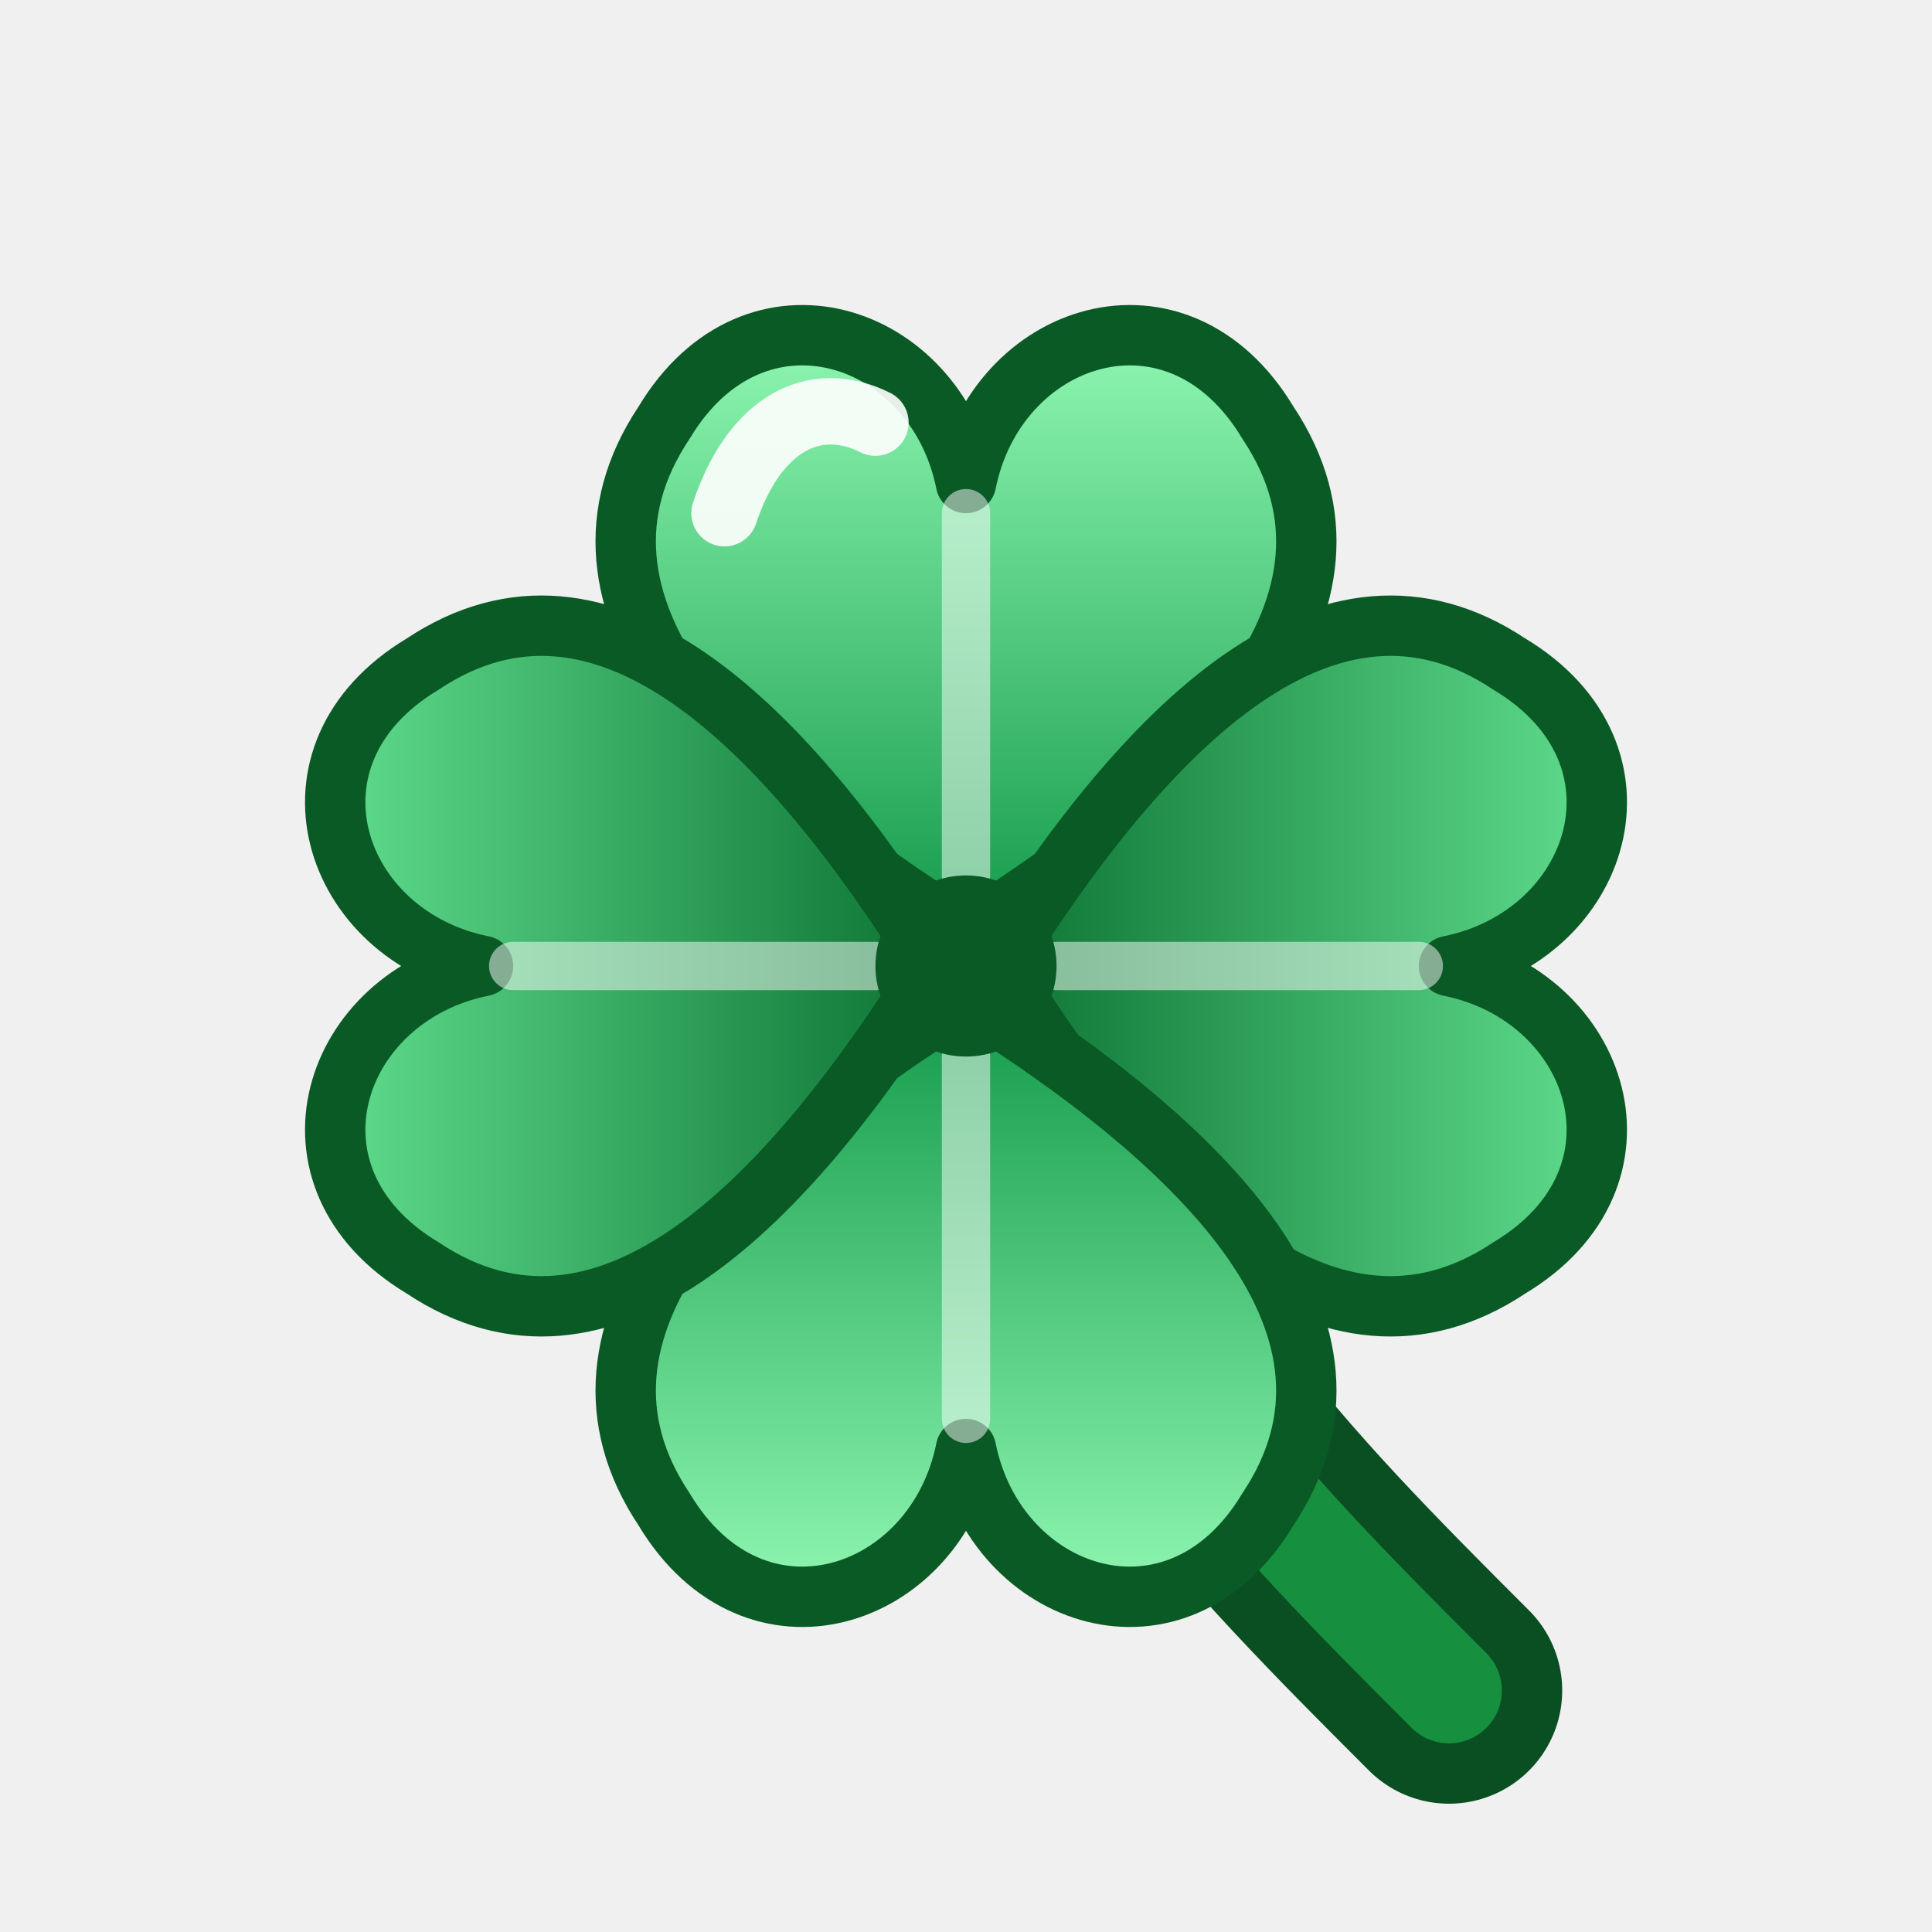
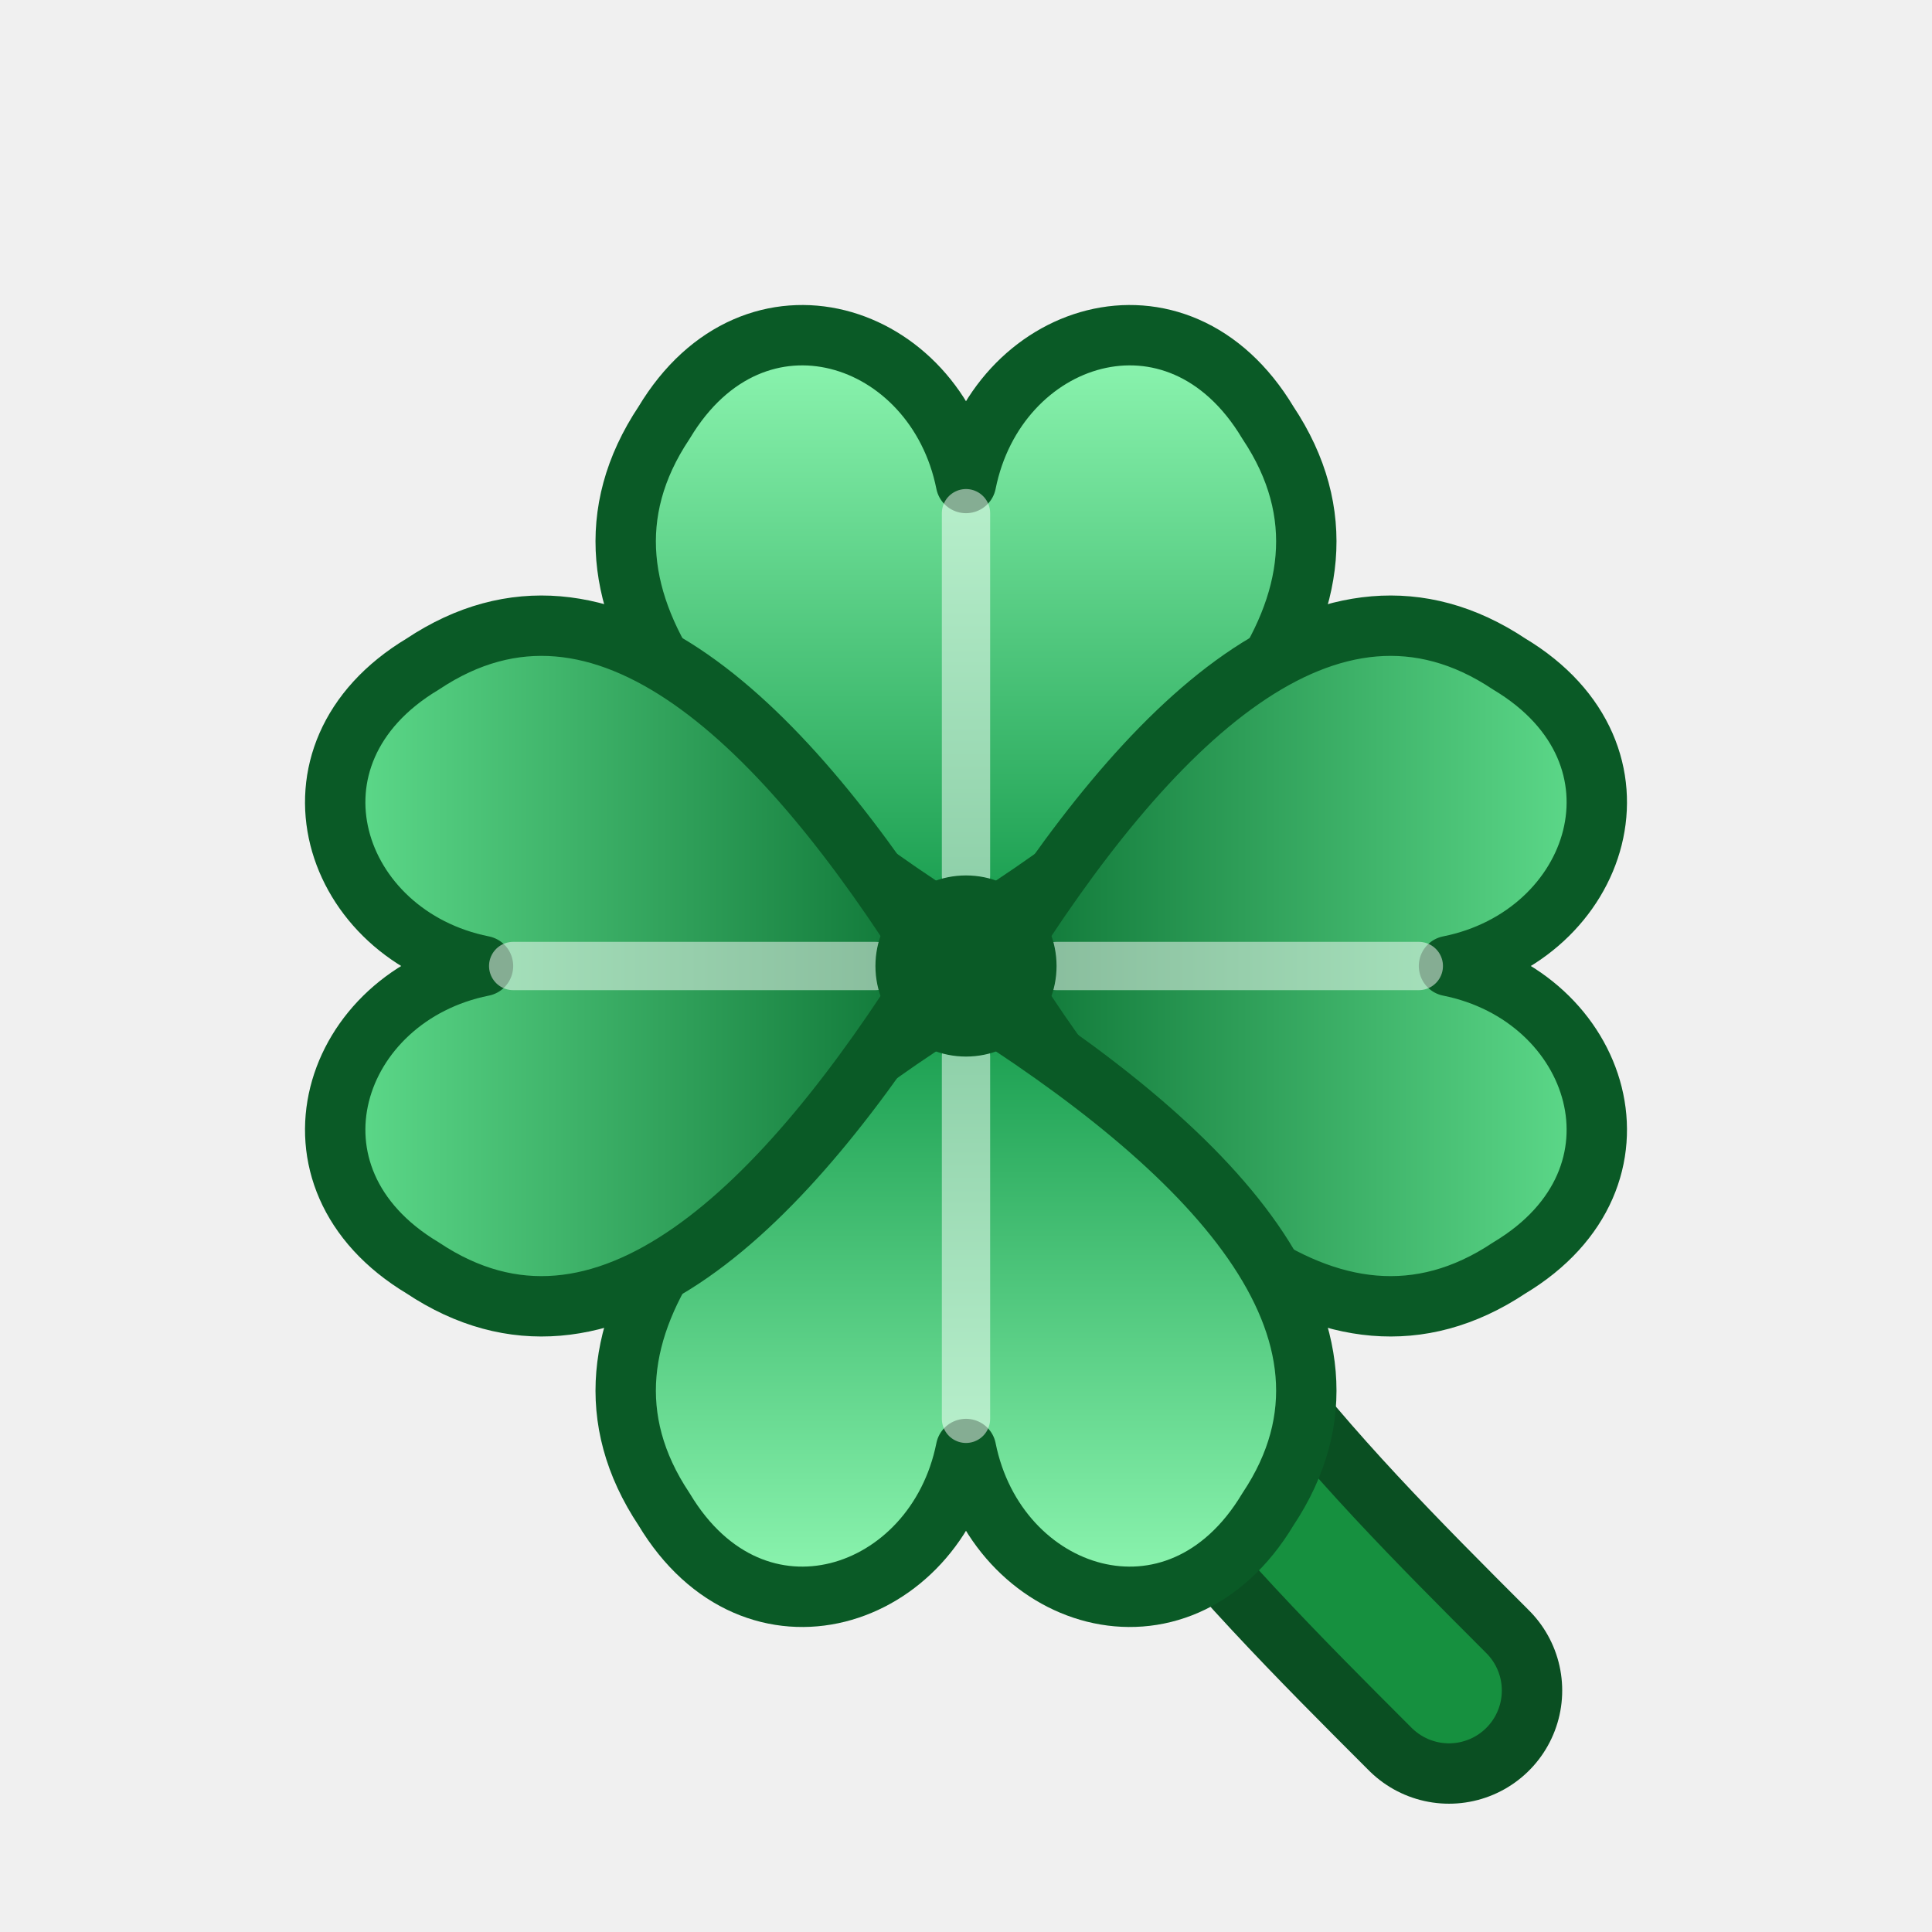
<svg xmlns="http://www.w3.org/2000/svg" width="64" height="64" viewBox="0 0 64 64">
  <defs>
    <linearGradient id="cloverflatl" x1="0" y1="0" x2="0" y2="1">
      <stop offset="0" stop-color="#8ff7b2" />
      <stop offset="1" stop-color="#13994a" />
    </linearGradient>
    <linearGradient id="cloverflatk" x1="0" y1="0" x2="0" y2="1">
      <stop offset="0" stop-color="#5fdc8c" />
      <stop offset="1" stop-color="#0c7334" />
    </linearGradient>
  </defs>
  <path d="M33 34 C36 44 42 50 48 56" fill="none" stroke="#0a4f22" stroke-width="7.5" stroke-linecap="round" stroke-linejoin="round" />
  <path d="M33 34 C36 44 42 50 48 56" fill="none" stroke="#16903f" stroke-width="3.5" stroke-linecap="round" stroke-linejoin="round" />
  <g transform="rotate(0 32 32)">
    <path d="M32 31 C24 26 18 20 22 14 C25 9 31 11 32 16 C33 11 39 9 42 14 C46 20 40 26 32 31 Z" fill="url(#cloverflatl)" stroke="#0a5a26" stroke-width="2" stroke-linejoin="round" stroke-linecap="round" />
    <path d="M32 29 V17" fill="none" stroke="#fff" stroke-width="1.6" stroke-linecap="round" stroke-linejoin="round" opacity=".5" />
  </g>
  <g transform="rotate(90 32 32)">
    <path d="M32 31 C24 26 18 20 22 14 C25 9 31 11 32 16 C33 11 39 9 42 14 C46 20 40 26 32 31 Z" fill="url(#cloverflatk)" stroke="#0a5a26" stroke-width="2" stroke-linejoin="round" stroke-linecap="round" />
    <path d="M32 29 V17" fill="none" stroke="#fff" stroke-width="1.6" stroke-linecap="round" stroke-linejoin="round" opacity=".5" />
  </g>
  <g transform="rotate(180 32 32)">
    <path d="M32 31 C24 26 18 20 22 14 C25 9 31 11 32 16 C33 11 39 9 42 14 C46 20 40 26 32 31 Z" fill="url(#cloverflatl)" stroke="#0a5a26" stroke-width="2" stroke-linejoin="round" stroke-linecap="round" />
    <path d="M32 29 V17" fill="none" stroke="#fff" stroke-width="1.6" stroke-linecap="round" stroke-linejoin="round" opacity=".5" />
  </g>
  <g transform="rotate(270 32 32)">
    <path d="M32 31 C24 26 18 20 22 14 C25 9 31 11 32 16 C33 11 39 9 42 14 C46 20 40 26 32 31 Z" fill="url(#cloverflatk)" stroke="#0a5a26" stroke-width="2" stroke-linejoin="round" stroke-linecap="round" />
    <path d="M32 29 V17" fill="none" stroke="#fff" stroke-width="1.6" stroke-linecap="round" stroke-linejoin="round" opacity=".5" />
  </g>
  <circle cx="32" cy="32" r="3" fill="#0a5a26" />
-   <path d="M24 17 C25 14 27 13 29 14" fill="none" stroke="#fff" stroke-width="2.2" stroke-linecap="round" stroke-linejoin="round" opacity=".9" />
</svg>
